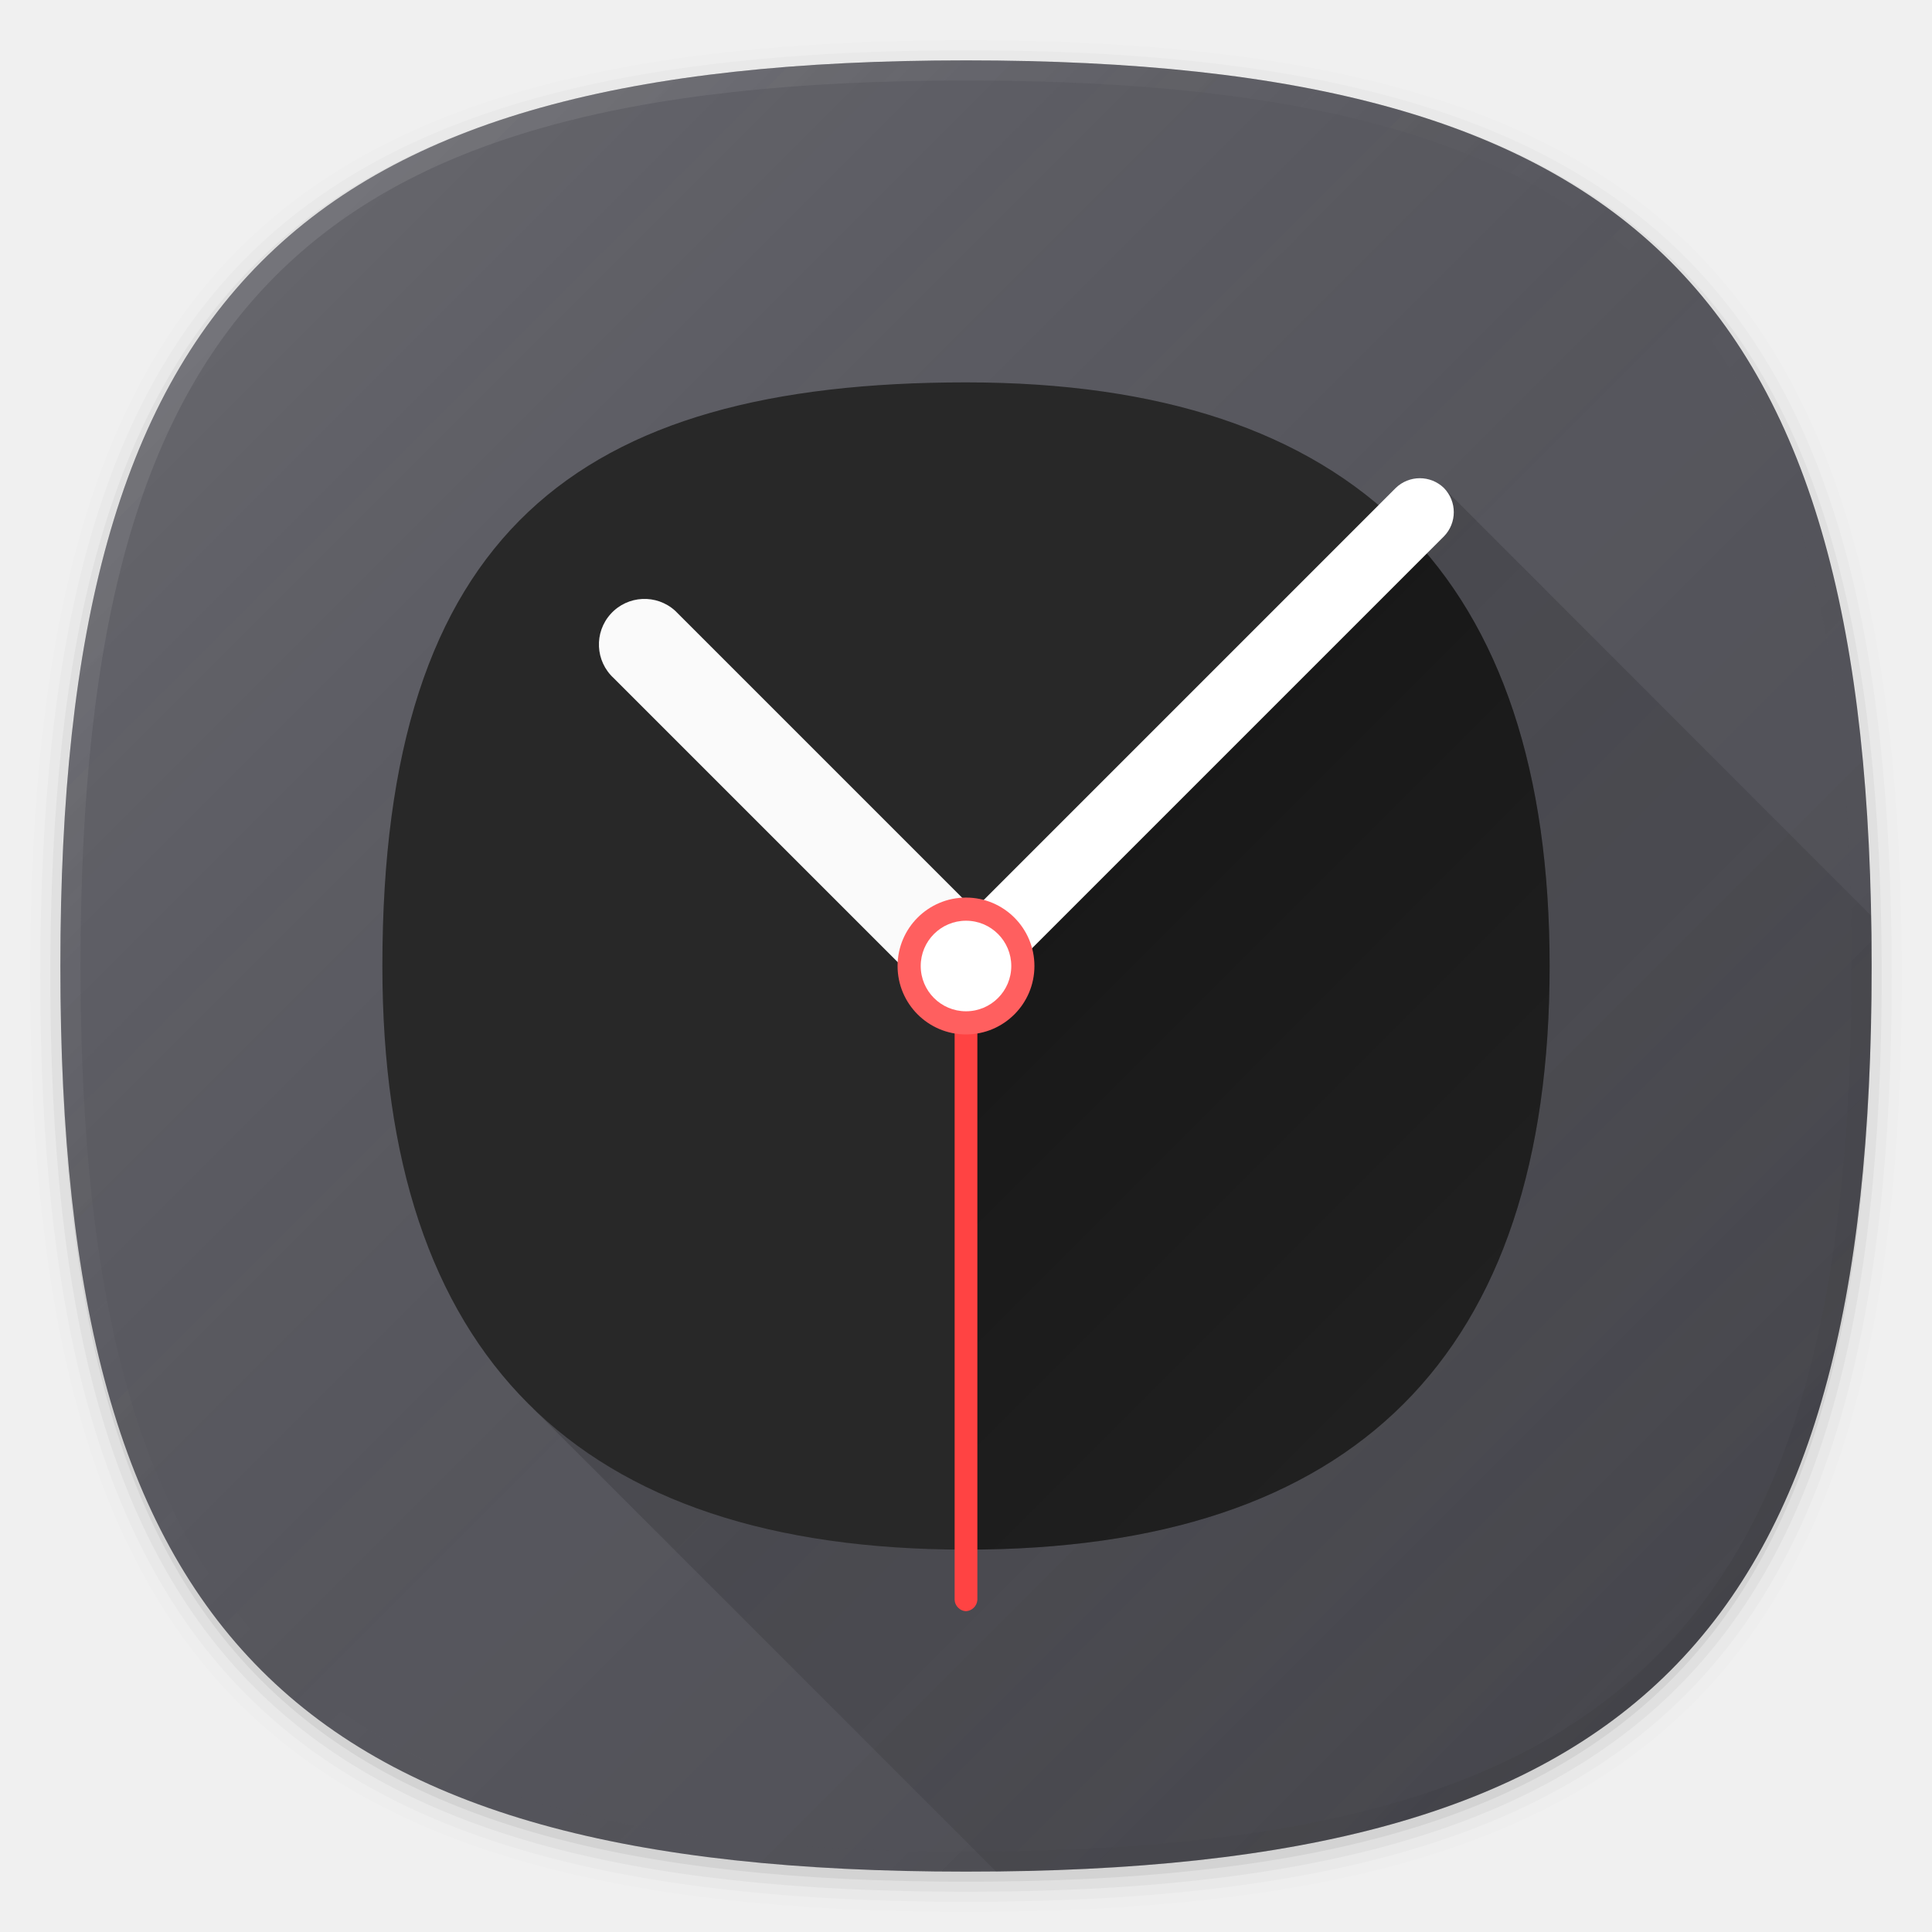
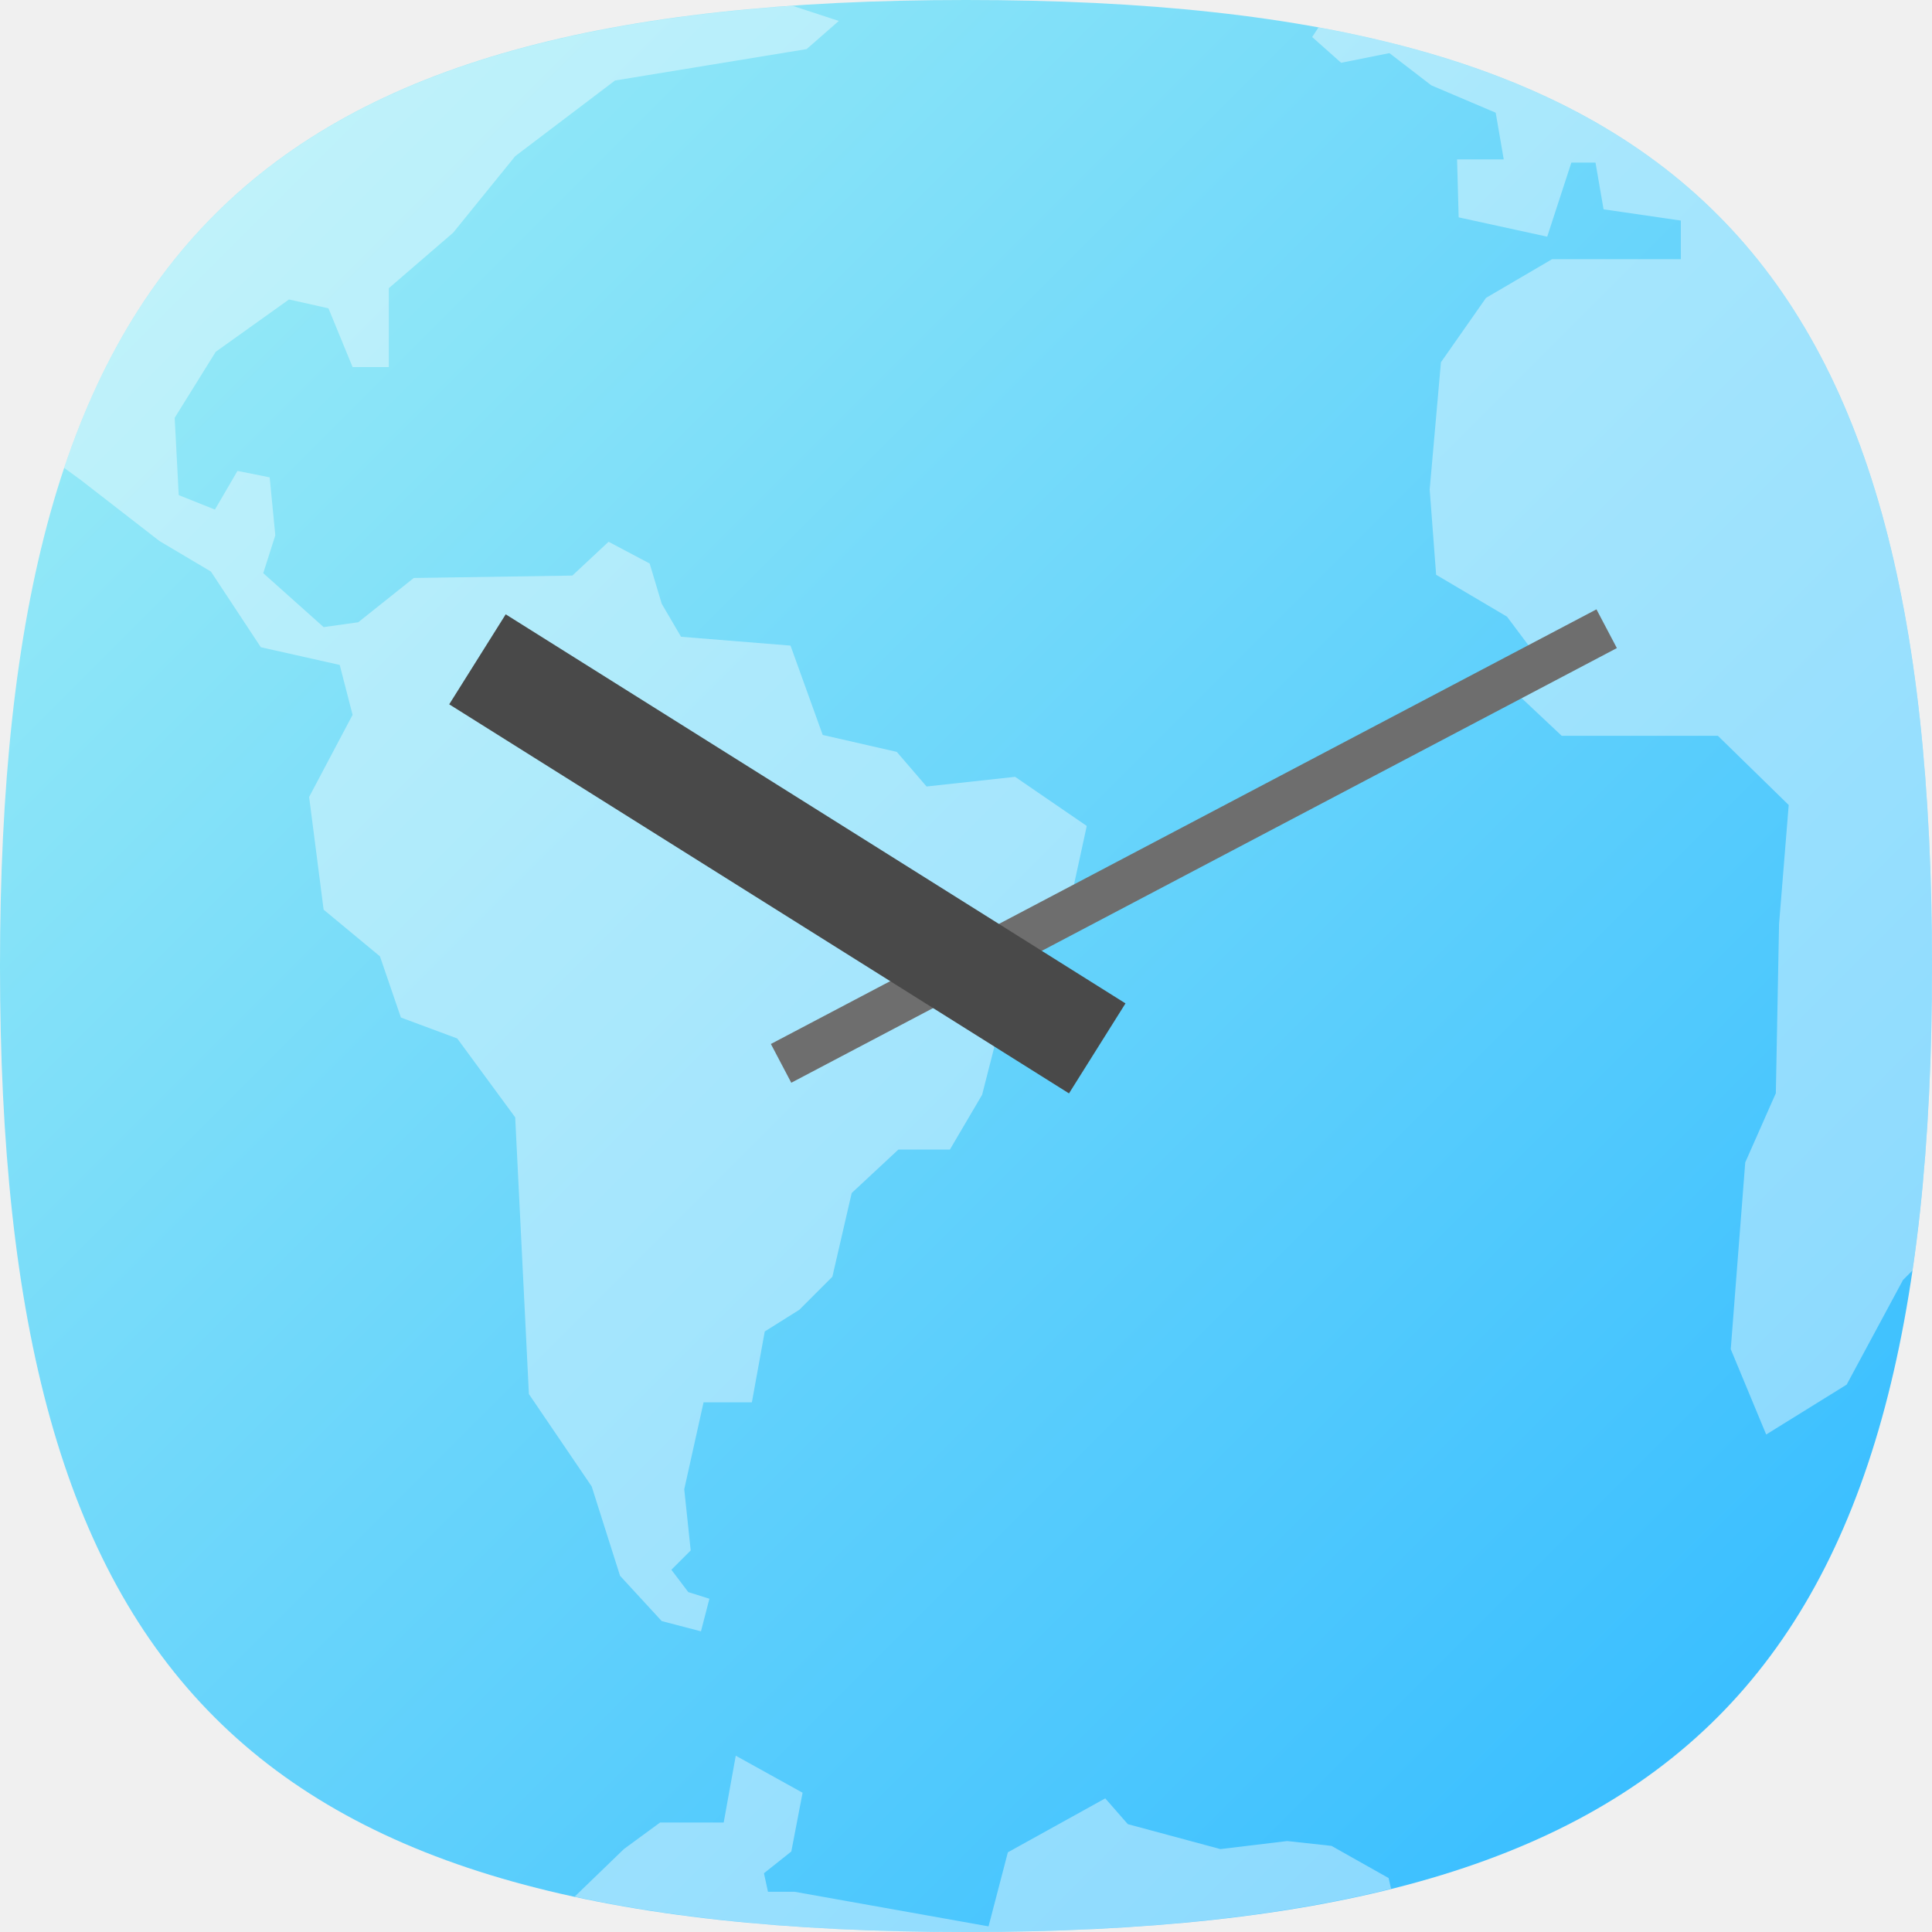
- <svg xmlns="http://www.w3.org/2000/svg" viewBox="0 0 192 192">
-   <defs>
-     <style>.cls-1{fill:none;}.cls-2{opacity:0.01;}.cls-2,.cls-3,.cls-4,.cls-5{isolation:isolate;}.cls-3{opacity:0.02;}.cls-4{opacity:0.04;}.cls-5{opacity:0.06;}.cls-6{fill:#54545b;}.cls-7{fill:url(#未命名的渐变_51);}.cls-8{fill:url(#未命名的渐变_2);}.cls-9{fill:url(#未命名的渐变_59);}.cls-10{fill:#282828;}.cls-11{fill:url(#未命名的渐变_57);}.cls-12{fill:#ff4343;}.cls-13{fill:#fafafa;}.cls-14{fill:#fff;}.cls-15{fill:#ff5f5f;}</style>
-     <linearGradient id="未命名的渐变_51" x1="166.01" y1="-572.01" x2="25.99" y2="-431.99" gradientTransform="matrix(1, 0, 0, -1, 0, -406)" gradientUnits="userSpaceOnUse">
-       <stop offset="0" stop-opacity="0.12" />
-       <stop offset="0.5" stop-color="gray" stop-opacity="0.05" />
-       <stop offset="1" stop-color="#fff" stop-opacity="0.1" />
+ <svg xmlns="http://www.w3.org/2000/svg" viewBox="0 0 133.333 133.333" height="133.333" width="133.333" xml:space="preserve" id="svg2" version="1.1">
+   <defs id="defs6">
+     <clipPath id="clipPath18" clipPathUnits="userSpaceOnUse">
+       <path id="path16" d="M 50,100 C 12.956,100 0,87.039 0,50 v 0 C 0,12.961 12.956,0 50,0 v 0 c 37.045,0 50,12.961 50,50 v 0 c 0,37.044 -12.955,50 -50,50 z" />
+     </clipPath>
+     <linearGradient id="linearGradient30" spreadMethod="pad" gradientTransform="matrix(77.78125,-77.78125,-77.78125,-77.78125,11.1099,88.89114)" gradientUnits="userSpaceOnUse" y2="0" x2="1" y1="0" x1="0">
+       <stop id="stop24" offset="0" style="stop-opacity:1;stop-color:#94e9f7" />
+       <stop id="stop26" offset="0" style="stop-opacity:1;stop-color:#94e9f7" />
+       <stop id="stop28" offset="1" style="stop-opacity:1;stop-color:#3bbfff" />
    </linearGradient>
-     <linearGradient id="未命名的渐变_2" x1="166.01" y1="-572.01" x2="25.99" y2="-431.99" gradientTransform="matrix(1, 0, 0, -1, 0, -406)" gradientUnits="userSpaceOnUse">
-       <stop offset="0" stop-opacity="0.05" />
-       <stop offset="0.5" stop-color="gray" stop-opacity="0" />
-       <stop offset="1" stop-color="#fff" stop-opacity="0.1" />
+     <clipPath id="clipPath40" clipPathUnits="userSpaceOnUse">
+       <path id="path38" d="M 0,100 H 100 V 0 H 0 Z" />
+     </clipPath>
+     <clipPath id="clipPath48" clipPathUnits="userSpaceOnUse">
+       <path id="path46" d="M 3.321,99.7 H 56.25 V 15.562 H 3.321 Z" />
+     </clipPath>
+     <clipPath id="clipPath64" clipPathUnits="userSpaceOnUse">
+       <path id="path62" d="M 67.917,98.581 H 100 V 25.75 H 67.917 Z" />
+     </clipPath>
+     <clipPath id="clipPath80" clipPathUnits="userSpaceOnUse">
+       <path id="path78" d="M 50,50.416 23.251,63.544 41.356,45.439 40.956,43.958 79.943,4.972 C 94.372,11.651 100,25.599 100,50 v 0 c 0,0.376 -0.01,0.735 -0.013,1.106 v 0 L 82.633,68.46 Z" />
+     </clipPath>
+     <clipPath id="clipPath88" clipPathUnits="userSpaceOnUse">
+       <path id="path86" d="M -32768,32767 H 32767 V -32768 H -32768 Z" />
+     </clipPath>
+     <linearGradient id="linearGradient96" spreadMethod="pad" gradientTransform="matrix(59.03379,-59.03379,-59.03379,-59.03379,38.85527,79.14861)" gradientUnits="userSpaceOnUse" y2="0" x2="1" y1="0" x1="0">
+       <stop id="stop90" offset="0" style="stop-opacity:0.12;stop-color:#ffffff" />
+       <stop id="stop92" offset="0" style="stop-opacity:0.12;stop-color:#ffffff" />
+       <stop id="stop94" offset="1" style="stop-opacity:0;stop-color:#ffffff" />
    </linearGradient>
-     <linearGradient id="未命名的渐变_59" x1="168.01" y1="164.02" x2="98.19" y2="94.2" gradientUnits="userSpaceOnUse">
-       <stop offset="0" stop-opacity="0.04" />
-       <stop offset="1" stop-opacity="0.16" />
+     <mask id="mask98" height="1" width="1" y="0" x="0" maskUnits="userSpaceOnUse">
+       <g id="g108">
+         <g id="g106" clip-path="url(#clipPath88)">
+           <g id="g104">
+             <g id="g102">
+               <path id="path100" style="fill:url(#linearGradient96);stroke:none" d="M -32768,32767 H 32767 V -32768 H -32768 Z" />
+             </g>
+           </g>
+         </g>
+       </g>
+     </mask>
+     <linearGradient id="linearGradient120" spreadMethod="pad" gradientTransform="matrix(59.03379,-59.03379,-59.03379,-59.03379,38.85527,79.14861)" gradientUnits="userSpaceOnUse" y2="0" x2="1" y1="0" x1="0">
+       <stop id="stop114" offset="0" style="stop-opacity:1;stop-color:#000000" />
+       <stop id="stop116" offset="0" style="stop-opacity:1;stop-color:#000000" />
+       <stop id="stop118" offset="1" style="stop-opacity:1;stop-color:#000000" />
    </linearGradient>
-     <linearGradient id="未命名的渐变_57" x1="146.75" y1="132.25" x2="103.46" y2="88.96" gradientUnits="userSpaceOnUse">
-       <stop offset="0" stop-opacity="0.2" />
-       <stop offset="1" stop-opacity="0.4" />
-     </linearGradient>
+     <clipPath id="clipPath130" clipPathUnits="userSpaceOnUse">
+       <path id="path128" d="M 0,100 H 100 V 0 H 0 Z" />
+     </clipPath>
+     <clipPath id="clipPath138" clipPathUnits="userSpaceOnUse">
+       <path id="path136" d="M 29.743,9.125 H 72.001 V 0 H 29.743 Z" />
+     </clipPath>
  </defs>
-   <g id="图层_2" data-name="图层 2">
-     <g id="图层_2-2" data-name="图层 2">
-       <rect class="cls-1" width="192" height="192" />
-       <path class="cls-2" d="M96,190C27.3,190,3,165.7,3,97S27.3,4,96,4s93,24.3,93,93S164.7,190,96,190Z" />
-       <path class="cls-3" d="M96,189C28.1,189,4,164.9,4,97S28.1,5,96,5s92,24.1,92,92S163.9,189,96,189Z" />
-       <path class="cls-4" d="M96,188C28.8,188,5,164.2,5,97S28.8,6,96,6s91,23.8,91,91S163.2,188,96,188Z" />
-       <path class="cls-5" d="M186,97c0,66.7-23.3,90-90,90S6,163.7,6,97,29.3,7,96,7,186,30.3,186,97Z" />
-       <path class="cls-6" d="M186,96c0,66.7-23.3,90-90,90S6,162.7,6,96,29.3,6,96,6,186,29.3,186,96Z" />
-       <path class="cls-7" d="M186,96c0,66.7-23.3,90-90,90S6,162.7,6,96,29.3,6,96,6,186,29.3,186,96Z" />
-       <path class="cls-8" d="M96,6C29.3,6,6,29.3,6,96s23.3,90,90,90,90-23.3,90-90S162.7,6,96,6Zm68.6,158.6C151.2,178,130,184,96,184s-55.2-6-68.6-19.4S8,130,8,96s6-55.2,19.4-68.6S62,8,96,8s55.2,6,68.6,19.4S184,62,184,96,178,151.2,164.6,164.6Z" />
-       <path class="cls-9" d="M53,140l46,46c64.41-.7,87-24.29,87-90,0-1.71,0-3.38-.05-5L143.68,48.7Z" />
-       <path class="cls-10" d="M154,96q0,58-58,58T38,96c0-43,19.33-58,58-58S154,57.33,154,96Z" />
-       <path class="cls-11" d="M139.7,52.72,96,96.72V154q58,0,58-58Q154,67.21,139.7,52.72Z" />
-       <path class="cls-12" d="M95.22,159.77a1.14,1.14,0,0,1-.35-.78V97a1.13,1.13,0,1,1,2.26,0h0v62A1.21,1.21,0,0,1,96,160.12,1.14,1.14,0,0,1,95.22,159.77Z" />
-       <path class="cls-13" d="M99.2,92.8a4.65,4.65,0,0,1,0,6.4h0a4.65,4.65,0,0,1-6.4,0L61,67.4a4.53,4.53,0,0,1,6.1-6.7h0l.2.2Z" />
-       <path class="cls-14" d="M143.5,48.5a3.44,3.44,0,0,1,0,4.8L97.6,99.2a3.39,3.39,0,0,1-4.8-4.8h0l45.9-45.9A3.44,3.44,0,0,1,143.5,48.5Z" />
-       <circle class="cls-15" cx="96" cy="96" r="6.8" />
-       <circle class="cls-14" cx="96" cy="96" r="4.5" />
+   <g transform="matrix(1.333333,0,0,-1.333333,0,133.3333)" id="g10">
+     <g id="g12">
+       <g clip-path="url(#clipPath18)" id="g14">
+         <g id="g20">
+           <g id="g22">
+             <path id="path32" style="fill:url(#linearGradient30);stroke:none" d="M 50,100 C 12.956,100 0,87.039 0,50 v 0 C 0,12.961 12.956,0 50,0 v 0 c 37.045,0 50,12.961 50,50 v 0 c 0,37.044 -12.955,50 -50,50 z" />
+           </g>
+         </g>
+       </g>
+     </g>
+     <g id="g34">
+       <g clip-path="url(#clipPath40)" id="g36">
+         <g id="g42">
+           <g id="g44" />
+           <g id="g56">
+             <g style="opacity:0.4" id="g54" clip-path="url(#clipPath48)">
+               <g id="g52" transform="translate(47.9585,59.2915)">
+                 <path id="path50" style="fill:#ffffff;fill-opacity:1;fill-rule:nonzero;stroke:none" d="m 0,0 -1.542,1.792 -3.833,0.875 -1.667,4.625 -5.666,0.458 -1,1.708 -0.625,2.084 -2.125,1.125 -1.875,-1.75 -8.209,-0.125 -2.875,-2.292 -1.791,-0.25 -3.125,2.792 0.625,1.958 -0.292,3 -1.667,0.333 -1.166,-2 -1.875,0.75 -0.209,4 2.125,3.417 3.792,2.708 2.042,-0.458 1.25,-3.042 h 1.875 v 4.084 l 3.333,2.875 3.208,3.958 5.167,3.917 9.917,1.625 1.666,1.458 -2.395,0.784 c -20.896,-1.457 -32.529,-8.484 -37.7,-23.919 l 0.845,-0.615 4.084,-3.167 2.666,-1.583 2.584,-3.917 4.083,-0.916 0.667,-2.584 -2.25,-4.25 0.75,-5.833 2.916,-2.417 1.084,-3.166 2.916,-1.084 3,-4.083 0.709,-14.323 3.25,-4.781 1.468,-4.625 2.157,-2.344 2.031,-0.531 0.437,1.687 -1.093,0.344 -0.875,1.156 1,1 -0.334,3.167 1,4.5 h 2.5 l 0.667,3.667 1.792,1.125 1.708,1.708 1,4.333 2.417,2.25 h 2.666 l 1.667,2.834 1,3.916 -0.583,3.834 4.166,2.333 0.834,3.833 L 4.583,0.5 Z" />
+               </g>
+             </g>
+           </g>
+         </g>
+         <g id="g58">
+           <g id="g60" />
+           <g id="g72">
+             <g style="opacity:0.4" id="g70" clip-path="url(#clipPath64)">
+               <g id="g68" transform="translate(68.2441,98.5811)">
+                 <path id="path66" style="fill:#ffffff;fill-opacity:1;fill-rule:nonzero;stroke:none" d="m 0,0 -0.327,-0.498 1.5,-1.333 2.5,0.5 2.166,-1.667 3.334,-1.417 0.416,-2.416 H 7.173 l 0.083,-3 4.583,-1 1.25,3.833 h 1.25 l 0.417,-2.417 4,-0.583 v -2 h -6.667 l -3.416,-2 -2.334,-3.333 -0.583,-6.584 0.333,-4.416 3.667,-2.167 1.5,-2 -1.417,-1.583 2.75,-2.584 h 8.084 l 3.666,-3.583 -0.5,-6.167 -0.166,-8.749 -1.584,-3.584 -0.75,-9.666 1.834,-4.417 4.166,2.583 2.917,5.417 0.489,0.489 c 0.687,4.685 1.011,9.923 1.011,15.761 C 31.756,-18.429 23.17,-4.238 0,0" />
+               </g>
+             </g>
+           </g>
+         </g>
+       </g>
+     </g>
+     <g id="g74">
+       <g clip-path="url(#clipPath80)" id="g76">
+         <g id="g82">
+           <g id="g84" />
+           <g mask="url(#mask98)" id="g110">
+             <g id="g112">
+               <path id="path122" style="fill:url(#linearGradient120);stroke:none" d="M 50,50.416 23.251,63.544 41.356,45.439 40.956,43.958 79.943,4.972 C 94.372,11.651 100,25.599 100,50 v 0 c 0,0.376 -0.01,0.735 -0.013,1.106 v 0 L 82.633,68.46 Z" />
+             </g>
+           </g>
+         </g>
+       </g>
+     </g>
+     <g id="g124">
+       <g clip-path="url(#clipPath130)" id="g126">
+         <g id="g132">
+           <g id="g134" />
+           <g id="g146">
+             <g style="opacity:0.4" id="g144" clip-path="url(#clipPath138)">
+               <g id="g142" transform="translate(50)">
+                 <path id="path140" style="fill:#ffffff;fill-opacity:1;fill-rule:nonzero;stroke:none" d="M 0,0 C 8.587,0 15.864,0.707 22.001,2.238 L 21.875,2.792 18.917,4.458 16.625,4.708 13.167,4.292 8.375,5.583 7.208,6.917 2.167,4.125 1.167,0.292 -8.875,2.083 h -1.375 l -0.208,0.959 1.416,1.125 0.584,3.041 -3.459,1.917 -0.625,-3.458 h -3.291 L -17.708,4.292 -20.257,1.83 C -14.496,0.581 -7.786,0 0,0" />
+               </g>
+             </g>
+           </g>
+         </g>
+         <g transform="translate(40.9565,43.958)" id="g148">
+           <path id="path150" style="fill:#6e6e6e;fill-opacity:1;fill-rule:nonzero;stroke:none" d="m 0,0 -1.056,2.006 42.732,22.496 1.056,-2.005 z" />
+         </g>
+         <g transform="translate(23.251,63.5444)" id="g152">
+           <path id="path154" style="fill:#494949;fill-opacity:1;fill-rule:nonzero;stroke:none" d="M 0,0 2.924,4.658 35.004,-15.48 32.08,-20.138 Z" />
+         </g>
+       </g>
    </g>
  </g>
</svg>
